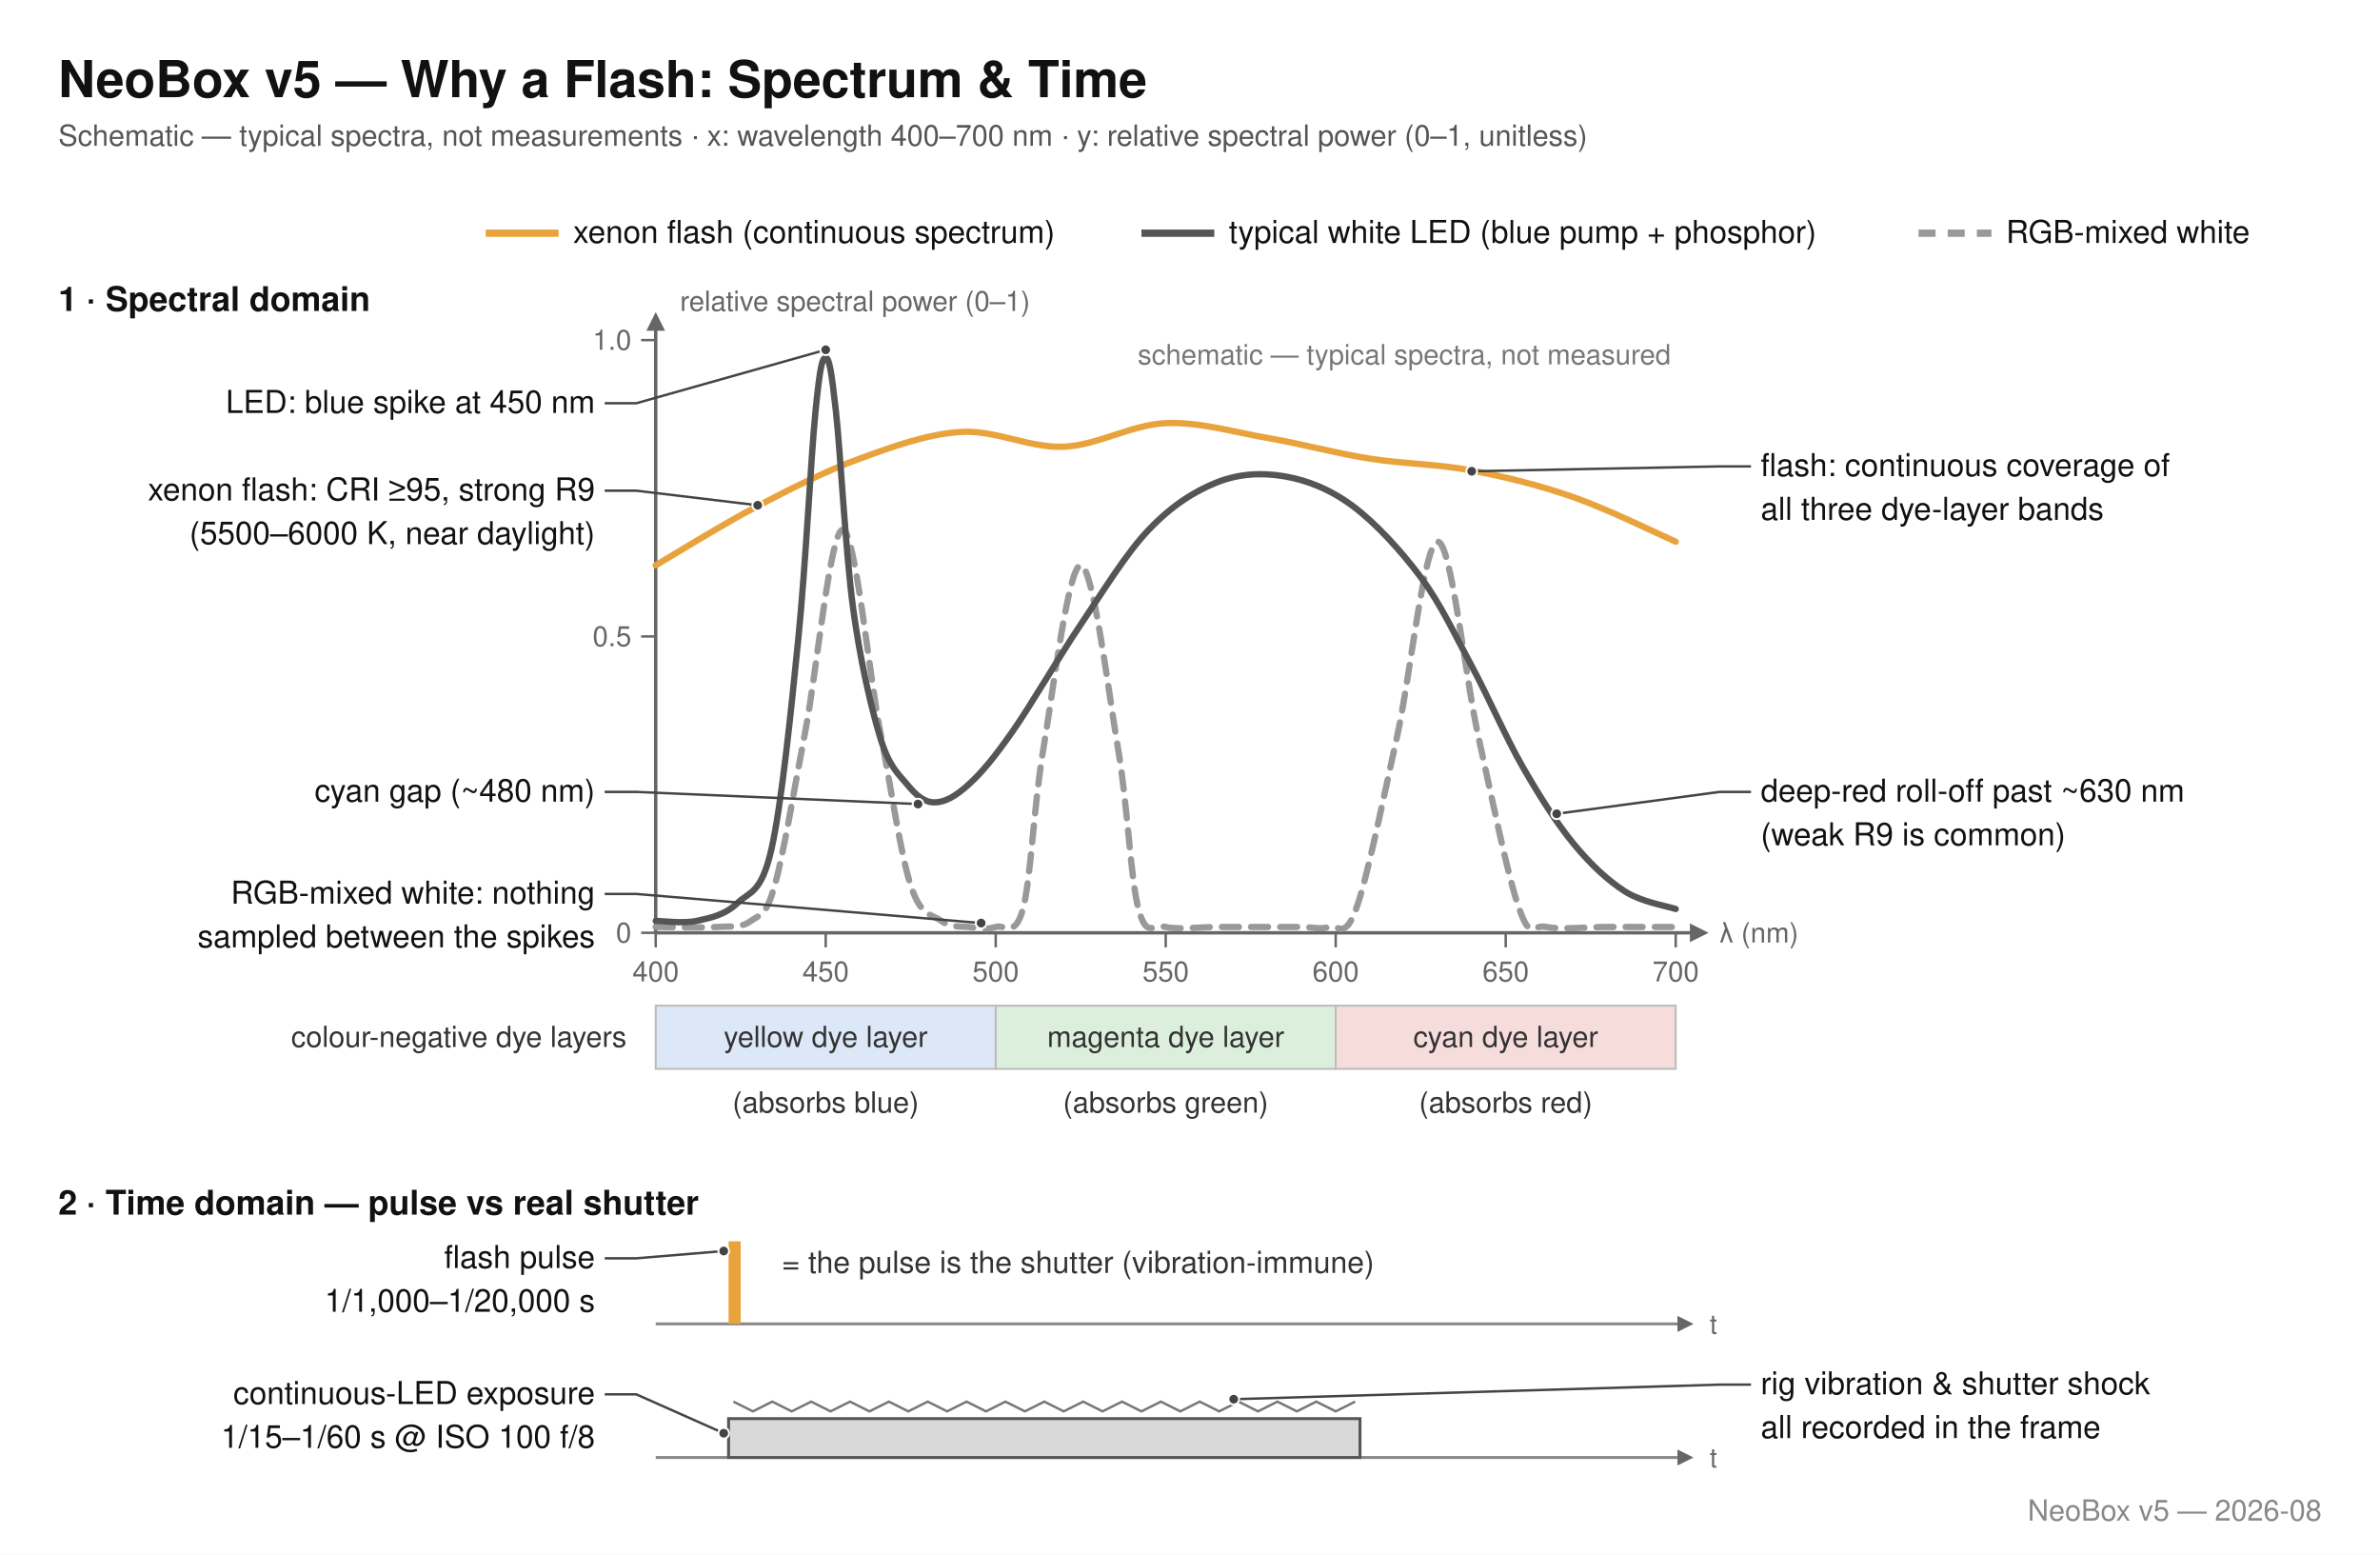
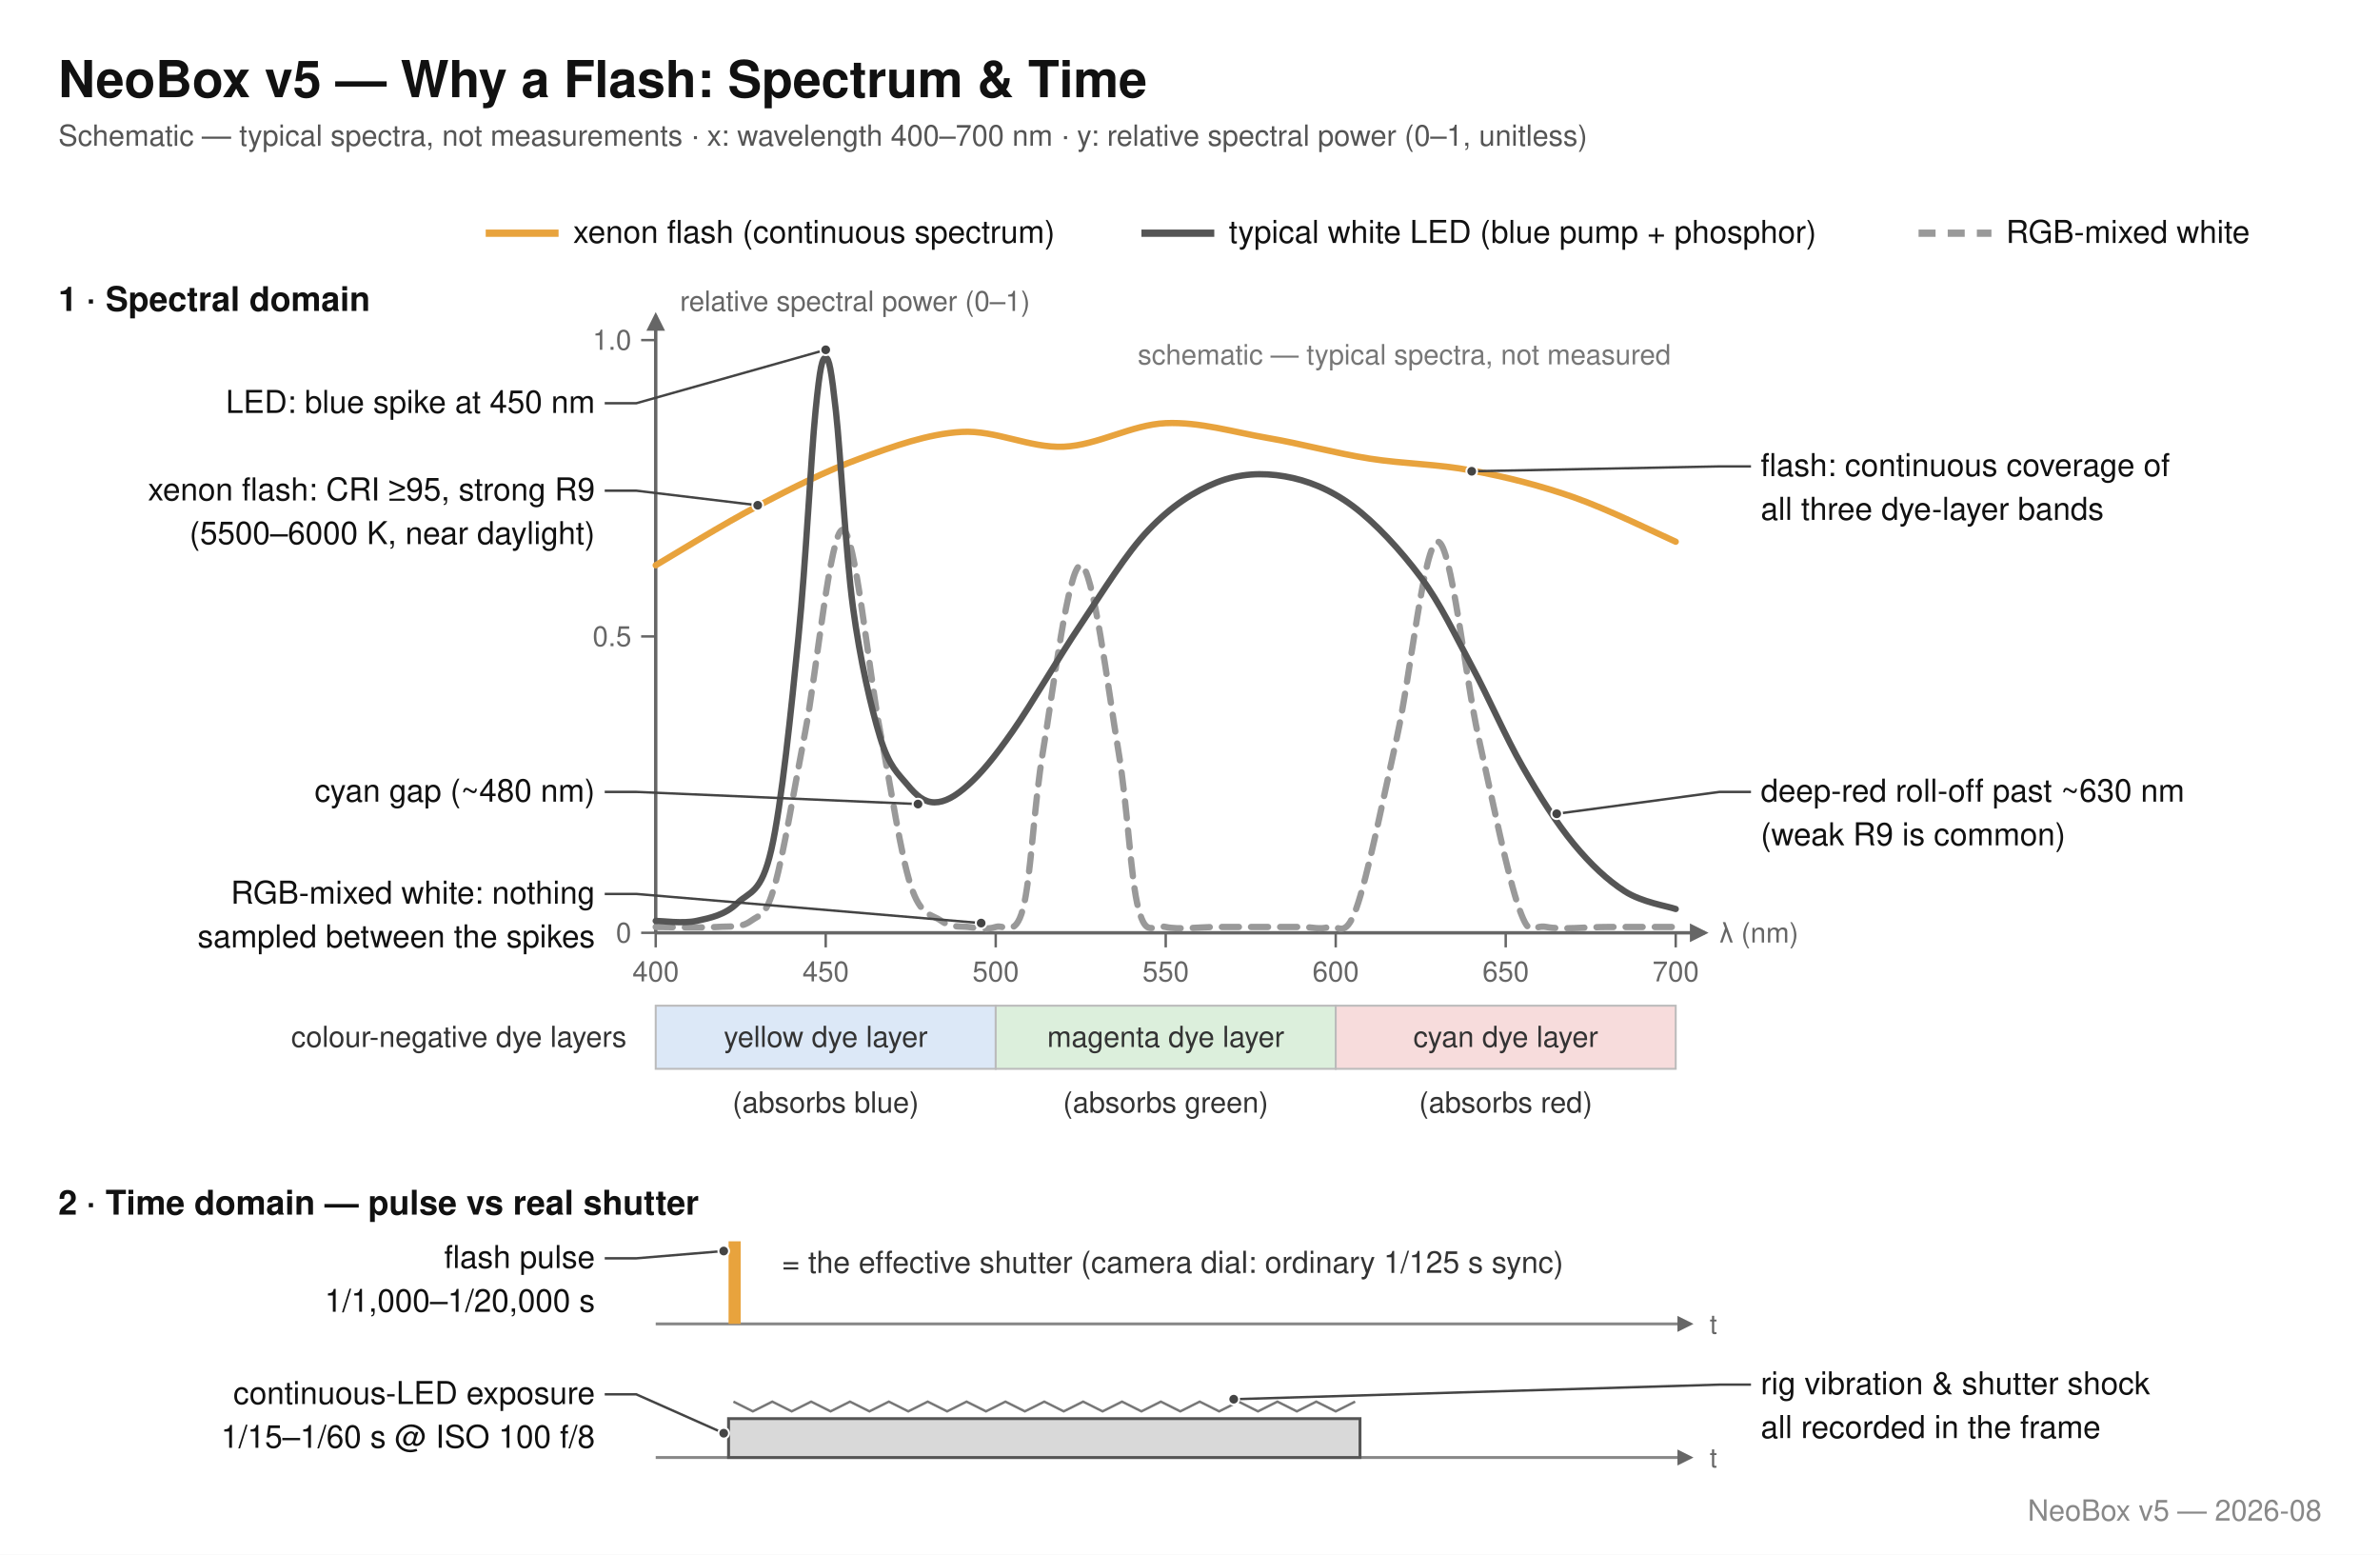
<svg xmlns="http://www.w3.org/2000/svg" width="980" height="640" viewBox="0 0 980 640" font-family="Helvetica, Arial, sans-serif">
  <rect width="980" height="640" fill="#ffffff" />
  <defs>
    <marker id="mg" viewBox="0 0 10 10" refX="8" refY="5" markerWidth="5.5" markerHeight="5.5" orient="auto">
      <path d="M0,0 L10,5 L0,10 z" fill="#666" />
    </marker>
  </defs>
  <text x="24" y="40" font-size="21" fill="#111" font-weight="bold">NeoBox v5 — Why a Flash: Spectrum &amp; Time</text>
  <text x="24" y="60" font-size="12" fill="#555">Schematic — typical spectra, not measurements · x: wavelength 400–700 nm · y: relative spectral power (0–1, unitless)</text>
  <line x1="200" y1="96" x2="230" y2="96" stroke="#e8a33d" stroke-width="3" />
  <text x="236" y="100" font-size="13" fill="#111">xenon flash (continuous spectrum)</text>
  <line x1="470" y1="96" x2="500" y2="96" stroke="#555" stroke-width="3" />
  <text x="506" y="100" font-size="13" fill="#111">typical white LED (blue pump + phosphor)</text>
  <line x1="790" y1="96" x2="820" y2="96" stroke="#999" stroke-width="3" stroke-dasharray="7,5" />
  <text x="826" y="100" font-size="13" fill="#111">RGB-mixed white</text>
  <text x="24" y="128" font-size="14" fill="#111" font-weight="bold">1 · Spectral domain</text>
  <text x="280" y="128" font-size="11.5" fill="#666">relative spectral power (0–1)</text>
  <line x1="270.0" y1="384.0" x2="702" y2="384.0" stroke="#666" stroke-width="1.4" marker-end="url(#mg)" />
  <line x1="270.0" y1="384.0" x2="270.0" y2="130" stroke="#666" stroke-width="1.4" marker-end="url(#mg)" />
  <text x="708" y="388" font-size="11.5" fill="#666">λ (nm)</text>
  <line x1="270.0" y1="384.0" x2="270.0" y2="390.0" stroke="#666" stroke-width="1" />
  <text x="270.0" y="404" font-size="11.5" fill="#666" text-anchor="middle">400</text>
  <line x1="340.0" y1="384.0" x2="340.0" y2="390.0" stroke="#666" stroke-width="1" />
  <text x="340.0" y="404" font-size="11.5" fill="#666" text-anchor="middle">450</text>
  <line x1="410.0" y1="384.0" x2="410.0" y2="390.0" stroke="#666" stroke-width="1" />
  <text x="410.0" y="404" font-size="11.5" fill="#666" text-anchor="middle">500</text>
  <line x1="480.0" y1="384.0" x2="480.0" y2="390.0" stroke="#666" stroke-width="1" />
  <text x="480.0" y="404" font-size="11.5" fill="#666" text-anchor="middle">550</text>
  <line x1="550.0" y1="384.0" x2="550.0" y2="390.0" stroke="#666" stroke-width="1" />
  <text x="550.0" y="404" font-size="11.5" fill="#666" text-anchor="middle">600</text>
  <line x1="620.0" y1="384.0" x2="620.0" y2="390.0" stroke="#666" stroke-width="1" />
  <text x="620.0" y="404" font-size="11.5" fill="#666" text-anchor="middle">650</text>
  <line x1="690.0" y1="384.0" x2="690.0" y2="390.0" stroke="#666" stroke-width="1" />
  <text x="690.0" y="404" font-size="11.5" fill="#666" text-anchor="middle">700</text>
  <line x1="264.0" y1="384.0" x2="270.0" y2="384.0" stroke="#666" stroke-width="1" />
  <text x="260.0" y="388.0" font-size="11.5" fill="#666" text-anchor="end">0</text>
  <line x1="264.0" y1="262.0" x2="270.0" y2="262.0" stroke="#666" stroke-width="1" />
  <text x="260.0" y="266.0" font-size="11.5" fill="#666" text-anchor="end">0.5</text>
  <line x1="264.0" y1="140.0" x2="270.0" y2="140.0" stroke="#666" stroke-width="1" />
  <text x="260.0" y="144.0" font-size="11.5" fill="#666" text-anchor="end">1.0</text>
  <rect x="270.0" y="414" width="140.0" height="26" fill="#dce8f7" stroke="#bbbbbb" stroke-width="0.8" />
  <text x="340.0" y="431" font-size="12" fill="#333" text-anchor="middle">yellow dye layer</text>
  <text x="340.0" y="458" font-size="12" fill="#333" text-anchor="middle">(absorbs blue)</text>
  <rect x="410.0" y="414" width="140.0" height="26" fill="#dcefdc" stroke="#bbbbbb" stroke-width="0.8" />
  <text x="480.0" y="431" font-size="12" fill="#333" text-anchor="middle">magenta dye layer</text>
  <text x="480.0" y="458" font-size="12" fill="#333" text-anchor="middle">(absorbs green)</text>
  <rect x="550.0" y="414" width="140.0" height="26" fill="#f7dcdc" stroke="#bbbbbb" stroke-width="0.8" />
  <text x="620.0" y="431" font-size="12" fill="#333" text-anchor="middle">cyan dye layer</text>
  <text x="620.0" y="458" font-size="12" fill="#333" text-anchor="middle">(absorbs red)</text>
  <text x="258" y="431" font-size="12" fill="#333" text-anchor="end">colour-negative dye layers</text>
  <path d="M270.0,381.6 C274.2,381.6 288.7,382.0 295.2,381.6 C301.7,381.2 305.2,382.0 309.2,379.1 C313.2,376.2 315.3,377.5 319.0,364.5 C322.7,351.5 326.9,325.4 331.6,301.0 C336.3,276.6 341.9,218.1 347.0,218.1 C352.1,218.1 357.7,276.6 362.4,301.0 C367.1,325.4 370.8,351.5 375.0,364.5 C379.2,377.5 383.6,376.2 387.6,379.1 C391.6,382.0 395.1,381.2 398.8,381.6 C402.5,382.0 406.3,382.8 410.0,381.6 C413.7,380.4 417.9,386.4 421.2,374.2 C424.5,362.0 425.6,332.0 429.6,308.4 C433.6,284.8 439.9,232.7 445.0,232.7 C450.1,232.7 456.4,284.8 460.4,308.4 C464.4,332.0 465.5,362.0 468.8,374.2 C472.1,386.4 474.6,380.4 480.0,381.6 C485.4,382.8 494.0,381.6 501.0,381.6 C508.0,381.6 516.2,381.6 522.0,381.6 C527.8,381.6 531.8,381.6 536.0,381.6 C540.2,381.6 543.5,382.8 547.2,381.6 C550.9,380.4 553.7,387.2 558.4,374.2 C563.1,361.2 569.6,328.7 575.2,303.5 C580.8,278.3 586.4,223.0 592.0,223.0 C597.6,223.0 603.2,278.3 608.8,303.5 C614.4,328.7 620.9,361.2 625.6,374.2 C630.3,387.2 630.7,380.4 636.8,381.6 C642.9,382.8 653.1,381.6 662.0,381.6 C670.9,381.6 685.3,381.6 690.0,381.6" fill="none" stroke="#999" stroke-width="2.6" stroke-linecap="round" stroke-dasharray="7,5" />
  <path d="M270.0,232.7 C277.0,228.6 298.0,215.6 312.0,208.3 C326.0,201.0 340.0,193.9 354.0,188.8 C368.0,183.7 382.0,178.6 396.0,177.8 C410.0,177.0 424.0,184.5 438.0,183.9 C452.0,183.3 466.0,174.8 480.0,174.2 C494.0,173.6 508.0,177.9 522.0,180.3 C536.0,182.7 550.0,186.6 564.0,188.8 C578.0,191.0 592.0,191.0 606.0,193.7 C620.0,196.3 634.0,199.8 648.0,204.7 C662.0,209.6 683.0,219.9 690.0,223.0" fill="none" stroke="#e8a33d" stroke-width="2.6" stroke-linecap="round" />
  <path d="M270.0,379.1 C272.8,379.1 281.2,380.3 286.8,379.1 C292.4,377.9 298.5,376.7 303.6,371.8 C308.7,366.9 313.4,368.1 317.6,349.8 C321.8,331.5 325.8,292.1 328.8,262.0 C331.8,231.9 333.9,188.4 335.8,169.3 C337.7,150.2 338.6,147.3 340.0,147.3 C341.4,147.3 342.3,152.2 344.2,169.3 C346.1,186.4 348.2,227.4 351.2,249.8 C354.2,272.2 358.7,291.3 362.4,303.5 C366.1,315.7 369.9,318.5 373.6,323.0 C377.3,327.5 380.6,330.3 384.8,330.3 C389.0,330.3 393.4,327.9 398.8,323.0 C404.2,318.1 409.3,312.0 417.0,301.0 C424.7,290.0 435.7,270.9 445.0,257.1 C454.3,243.3 463.7,227.8 473.0,218.1 C482.3,208.3 491.7,202.3 501.0,198.6 C510.3,194.9 519.7,194.5 529.0,196.1 C538.3,197.7 547.7,201.4 557.0,208.3 C566.3,215.2 576.8,226.6 585.0,237.6 C593.2,248.6 599.0,261.2 606.0,274.2 C613.0,287.2 620.0,303.5 627.0,315.7 C634.0,327.9 641.0,338.9 648.0,347.4 C655.0,355.9 662.0,362.4 669.0,366.9 C676.0,371.4 686.5,373.0 690.0,374.2" fill="none" stroke="#555" stroke-width="2.6" stroke-linecap="round" />
  <text x="688" y="150" font-size="11.5" fill="#777" text-anchor="end">schematic — typical spectra, not measured</text>
  <text x="245" y="170" font-size="13" fill="#111" text-anchor="end">LED: blue spike at 450 nm</text>
  <polyline points="249,166 262,166 340,144" fill="none" stroke="#444" stroke-width="1" />
  <circle cx="340" cy="144" r="2.2" fill="#444" stroke="#ffffff" stroke-width="0.8" />
  <text x="245" y="206" font-size="13" fill="#111" text-anchor="end">xenon flash: CRI ≥95, strong R9</text>
  <text x="245" y="224" font-size="13" fill="#111" text-anchor="end">(5500–6000 K, near daylight)</text>
  <polyline points="249,202 262,202 312,208" fill="none" stroke="#444" stroke-width="1" />
  <circle cx="312" cy="208" r="2.2" fill="#444" stroke="#ffffff" stroke-width="0.8" />
  <text x="245" y="330" font-size="13" fill="#111" text-anchor="end">cyan gap (~480 nm)</text>
  <polyline points="249,326 262,326 378,331" fill="none" stroke="#444" stroke-width="1" />
  <circle cx="378" cy="331" r="2.2" fill="#444" stroke="#ffffff" stroke-width="0.8" />
  <text x="245" y="372" font-size="13" fill="#111" text-anchor="end">RGB-mixed white: nothing</text>
  <text x="245" y="390" font-size="13" fill="#111" text-anchor="end">sampled between the spikes</text>
  <polyline points="249,368 262,368 404,380" fill="none" stroke="#444" stroke-width="1" />
  <circle cx="404" cy="380" r="2.2" fill="#444" stroke="#ffffff" stroke-width="0.8" />
  <text x="725" y="196" font-size="13" fill="#111">flash: continuous coverage of</text>
  <text x="725" y="214" font-size="13" fill="#111">all three dye-layer bands</text>
  <polyline points="721,192 708,192 606,194" fill="none" stroke="#444" stroke-width="1" />
  <circle cx="606" cy="194" r="2.2" fill="#444" stroke="#ffffff" stroke-width="0.8" />
  <text x="725" y="330" font-size="13" fill="#111">deep-red roll-off past ~630 nm</text>
  <text x="725" y="348" font-size="13" fill="#111">(weak R9 is common)</text>
  <polyline points="721,326 708,326 641,335" fill="none" stroke="#444" stroke-width="1" />
  <circle cx="641" cy="335" r="2.2" fill="#444" stroke="#ffffff" stroke-width="0.8" />
  <text x="24" y="500" font-size="14" fill="#111" font-weight="bold">2 · Time domain — pulse vs real shutter</text>
  <line x1="270" y1="545" x2="696" y2="545" stroke="#888" stroke-width="1.2" marker-end="url(#mg)" />
  <text x="704" y="549" font-size="11" fill="#666">t</text>
  <rect x="300" y="511" width="5" height="34" fill="#e8a33d" />
-   <text x="322" y="524" font-size="12.5" fill="#333">= the pulse is the shutter (vibration-immune)</text>
+   <text x="322" y="524" font-size="12.5" fill="#333">= the effective shutter (camera dial: ordinary 1/125 s sync)</text>
  <text x="245" y="522" font-size="13" fill="#111" text-anchor="end">flash pulse</text>
  <text x="245" y="540" font-size="13" fill="#111" text-anchor="end">1/1,000–1/20,000 s</text>
  <polyline points="249,518 262,518 298,515" fill="none" stroke="#444" stroke-width="1" />
  <circle cx="298" cy="515" r="2.2" fill="#444" stroke="#ffffff" stroke-width="0.8" />
  <line x1="270" y1="600" x2="696" y2="600" stroke="#888" stroke-width="1.2" marker-end="url(#mg)" />
  <text x="704" y="604" font-size="11" fill="#666">t</text>
  <rect x="300" y="584" width="260" height="16" fill="#d9d9d9" stroke="#555" stroke-width="1.2" />
  <polyline points="302,577 310,581 318,577 326,581 334,577 342,581 350,577 358,581 366,577 374,581 382,577 390,581 398,577 406,581 414,577 422,581 430,577 438,581 446,577 454,581 462,577 470,581 478,577 486,581 494,577 502,581 510,577 518,581 526,577 534,581 542,577 550,581 558,577" fill="none" stroke="#777" stroke-width="1" />
  <text x="245" y="578" font-size="13" fill="#111" text-anchor="end">continuous-LED exposure</text>
  <text x="245" y="596" font-size="13" fill="#111" text-anchor="end">1/15–1/60 s @ ISO 100 f/8</text>
  <polyline points="249,574 262,574 298,590" fill="none" stroke="#444" stroke-width="1" />
  <circle cx="298" cy="590" r="2.2" fill="#444" stroke="#ffffff" stroke-width="0.8" />
  <text x="725" y="574" font-size="13" fill="#111">rig vibration &amp; shutter shock</text>
  <text x="725" y="592" font-size="13" fill="#111">all recorded in the frame</text>
  <polyline points="721,570 708,570 508,576" fill="none" stroke="#444" stroke-width="1" />
  <circle cx="508" cy="576" r="2.2" fill="#444" stroke="#ffffff" stroke-width="0.8" />
  <text x="956" y="626" font-size="12" fill="#888" text-anchor="end">NeoBox v5 — 2026-08</text>
</svg>
